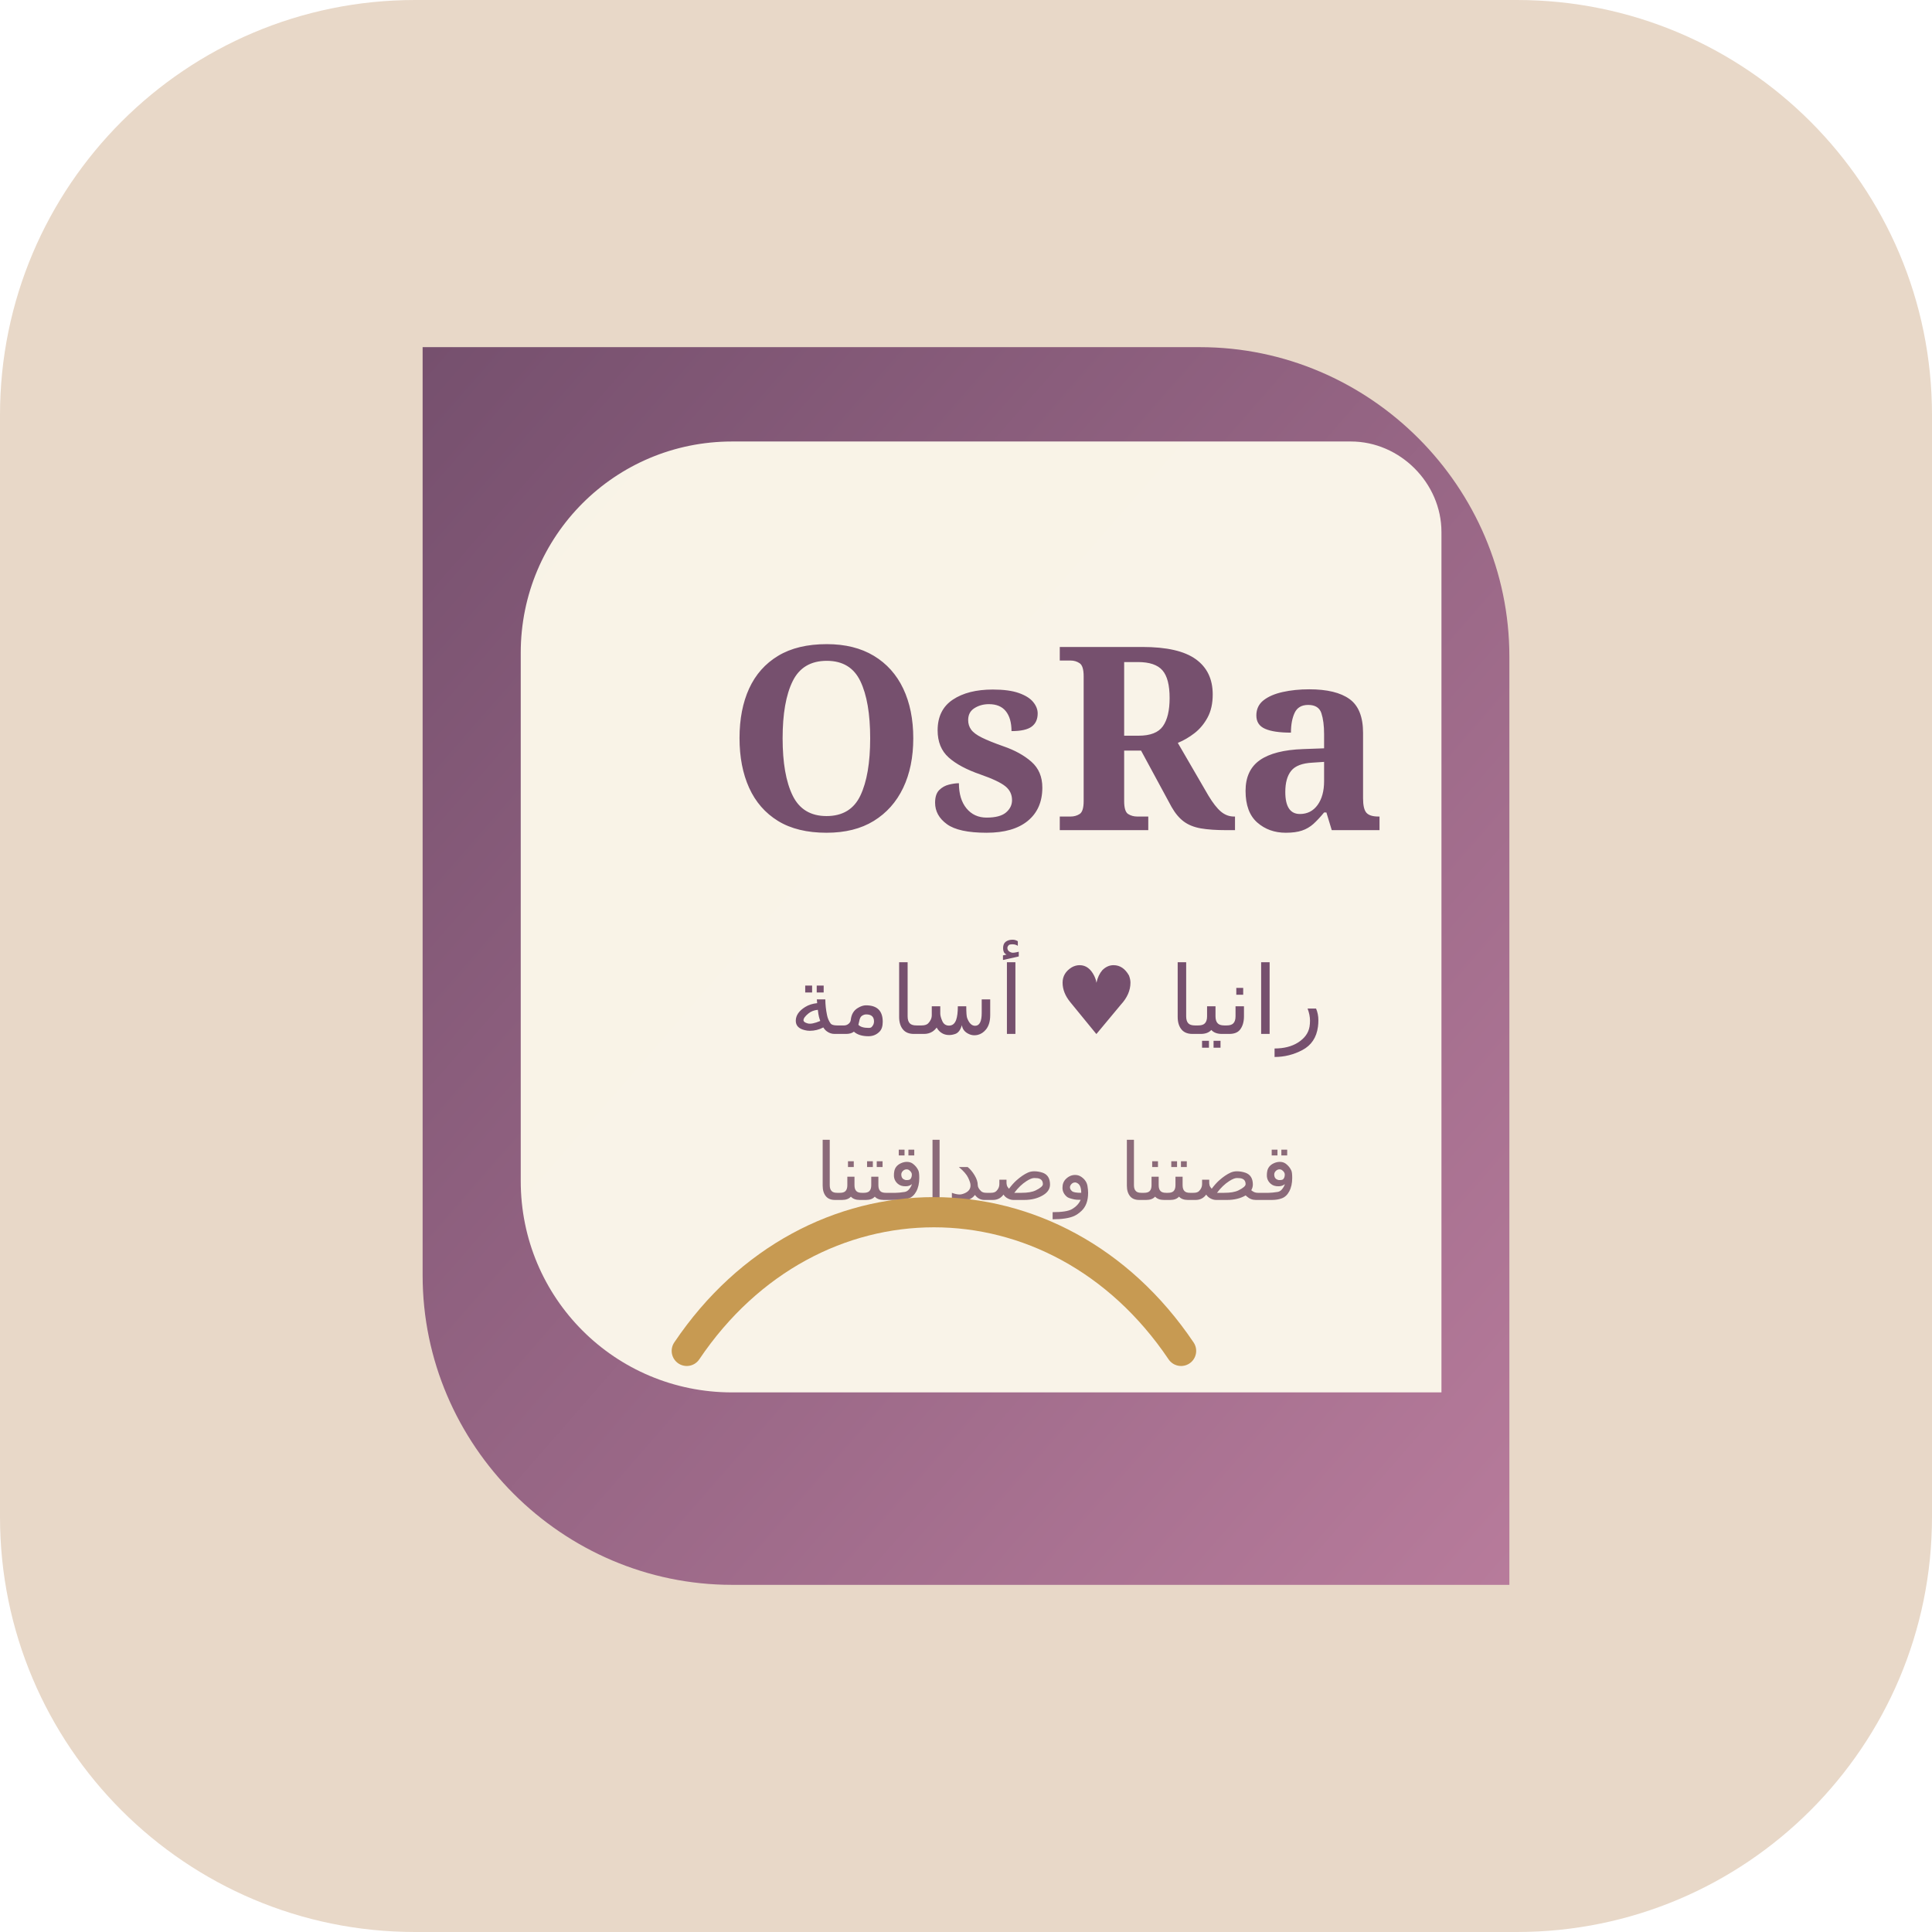
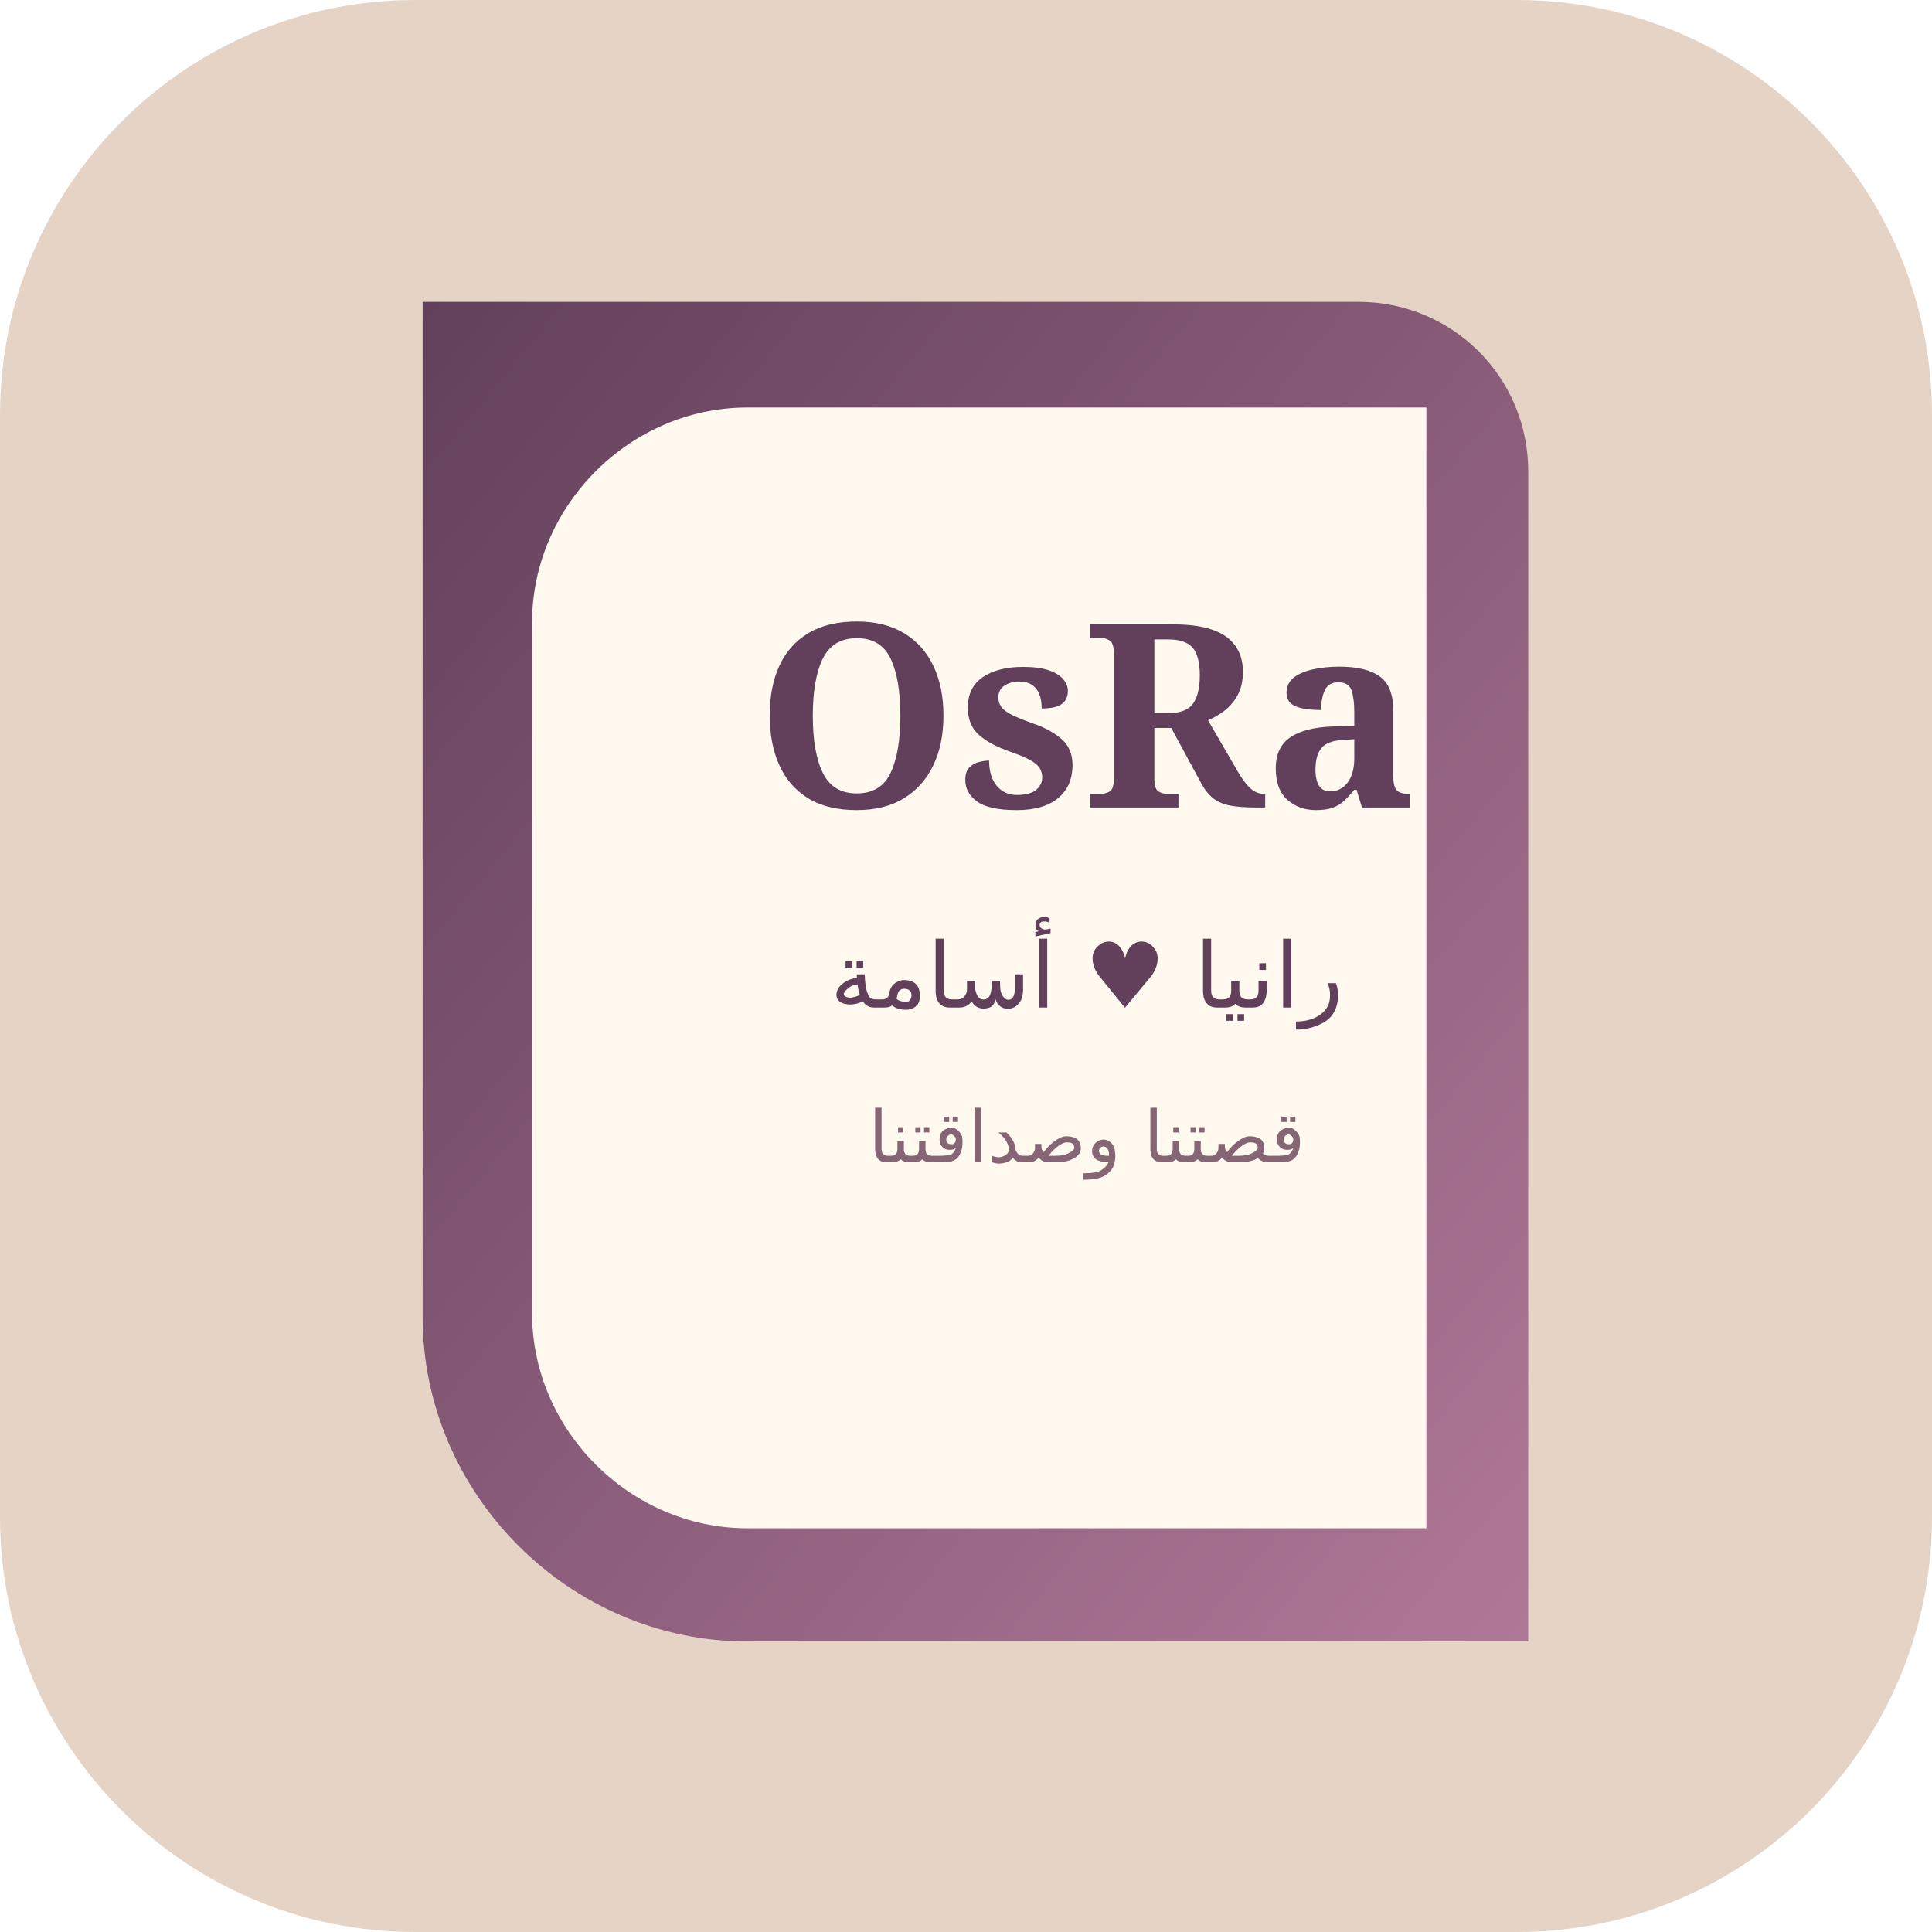
<svg xmlns="http://www.w3.org/2000/svg" viewBox="0 0 512 512">
  <defs>
-     <linearGradient id="g" x1="0" x2="1" y1="0" y2="1">
-       <stop stop-color="#76506e" />
-       <stop offset="1" stop-color="#b77b9b" />
+     <linearGradient id="g" x1="0" y1="0" x2="1" y2="1">
+       <stop stop-color="#62405b" />
+       <stop offset="1" stop-color="#b07897" />
    </linearGradient>
  </defs>
-   <rect width="512" height="512" rx="110" fill="#e8d8c8" />
-   <path d="M112 92h206c45 0 82 37 82 82v246H194c-45 0-82-37-82-82V92z" fill="url(#g)" />
-   <path d="M194 117h164c13 0 24 11 24 24v228H194c-31 0-56-25-56-56V173c0-31 25-56 56-56z" fill="#fbf6ea" opacity=".98" />
-   <text x="280" y="220" text-anchor="middle" font-family="Georgia,serif" font-weight="700" font-size="68" fill="#76506e">OsRa</text>
-   <text x="280" y="274" text-anchor="middle" font-family="Tahoma,sans-serif" font-size="25" fill="#76506e">رانيا ♥ أسامة</text>
-   <text x="280" y="318" text-anchor="middle" font-family="Tahoma,sans-serif" font-size="21" fill="#8b6a79">قصتنا وصداقتنا</text>
-   <path d="M182 358c33-49 98-49 131 0" fill="none" stroke="#c79a52" stroke-width="8" stroke-linecap="round" />
+   <rect width="512" height="512" rx="110" fill="#e5d4c6" />
+   <path d="M112 80h248c25 0 45 20 45 45v310H198c-47 0-86-39-86-86z" fill="url(#g)" />
+   <path d="M198 108h180v297H198c-31 0-57-26-57-57V165c0-31 26-57 57-57z" fill="#fff9ef" />
+   <text x="288" y="214" text-anchor="middle" font-family="Georgia" font-size="68" font-weight="700" fill="#62405b">OsRa</text>
+   <text x="288" y="267" text-anchor="middle" font-family="Tahoma" font-size="24" fill="#62405b">رانيا ♥ أسامة</text>
+   <text x="288" y="308" text-anchor="middle" font-family="Tahoma" font-size="19" fill="#866574">قصتنا وصداقتنا</text>
</svg>
